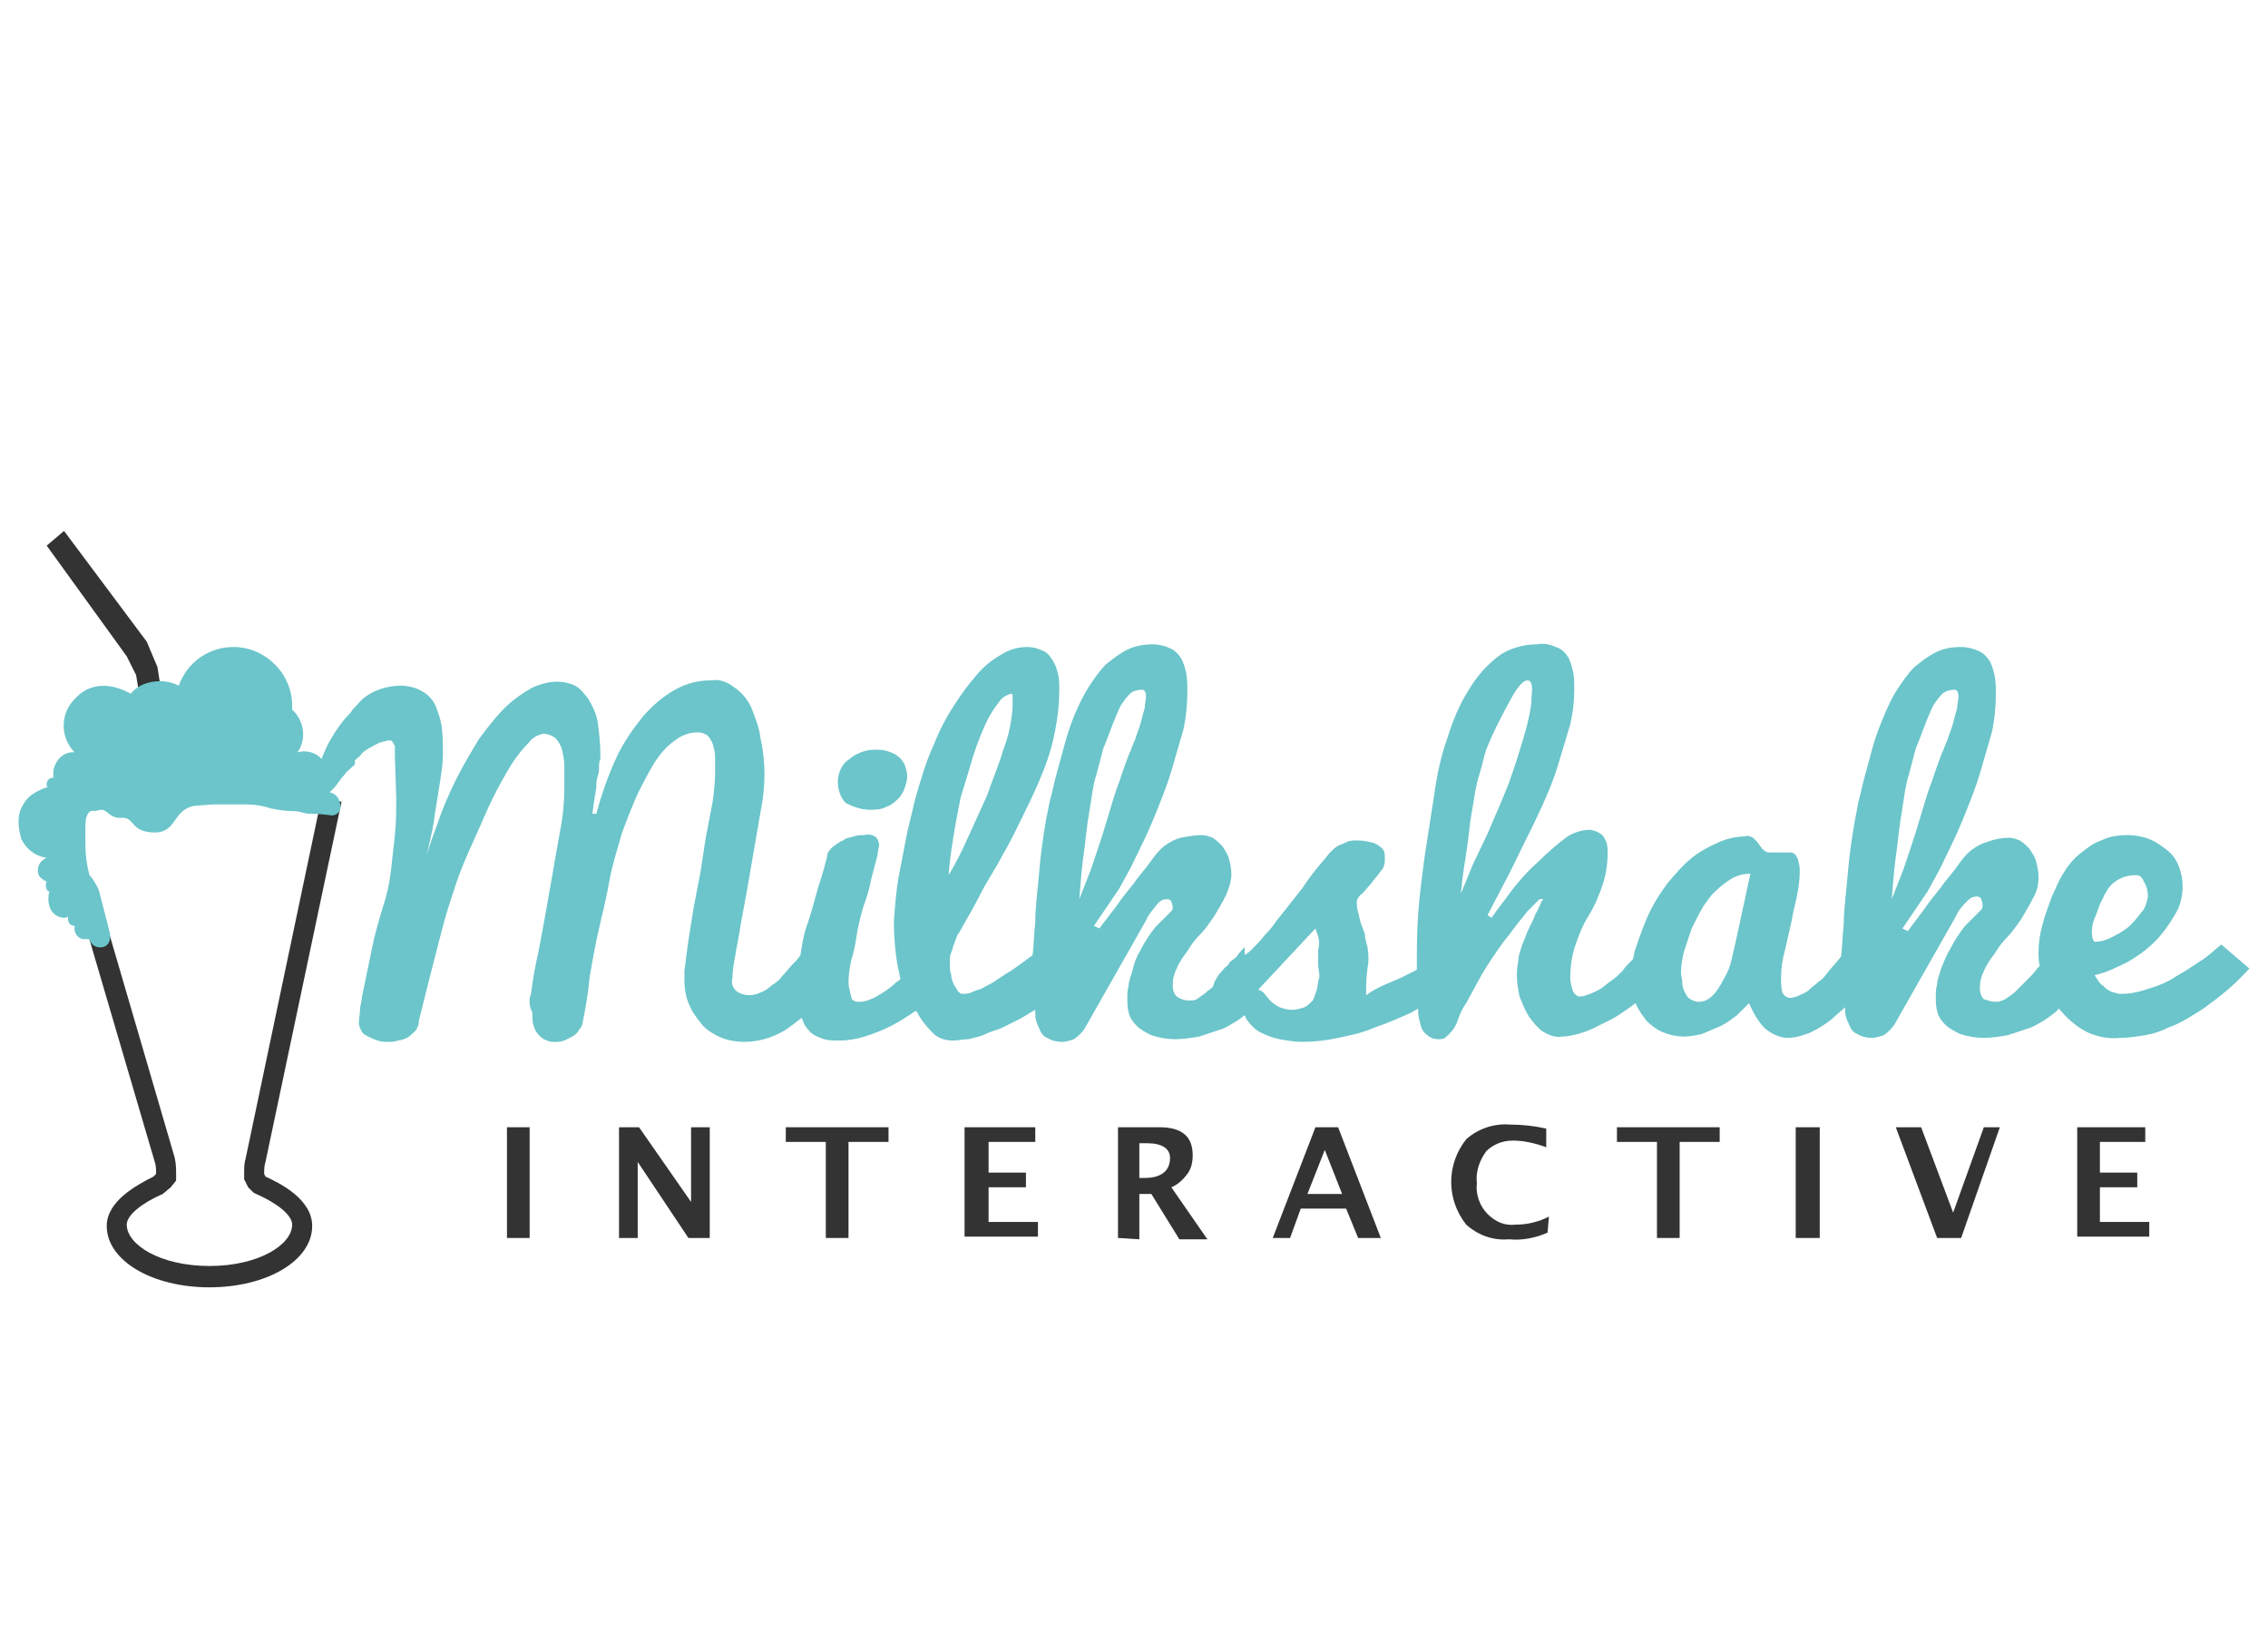
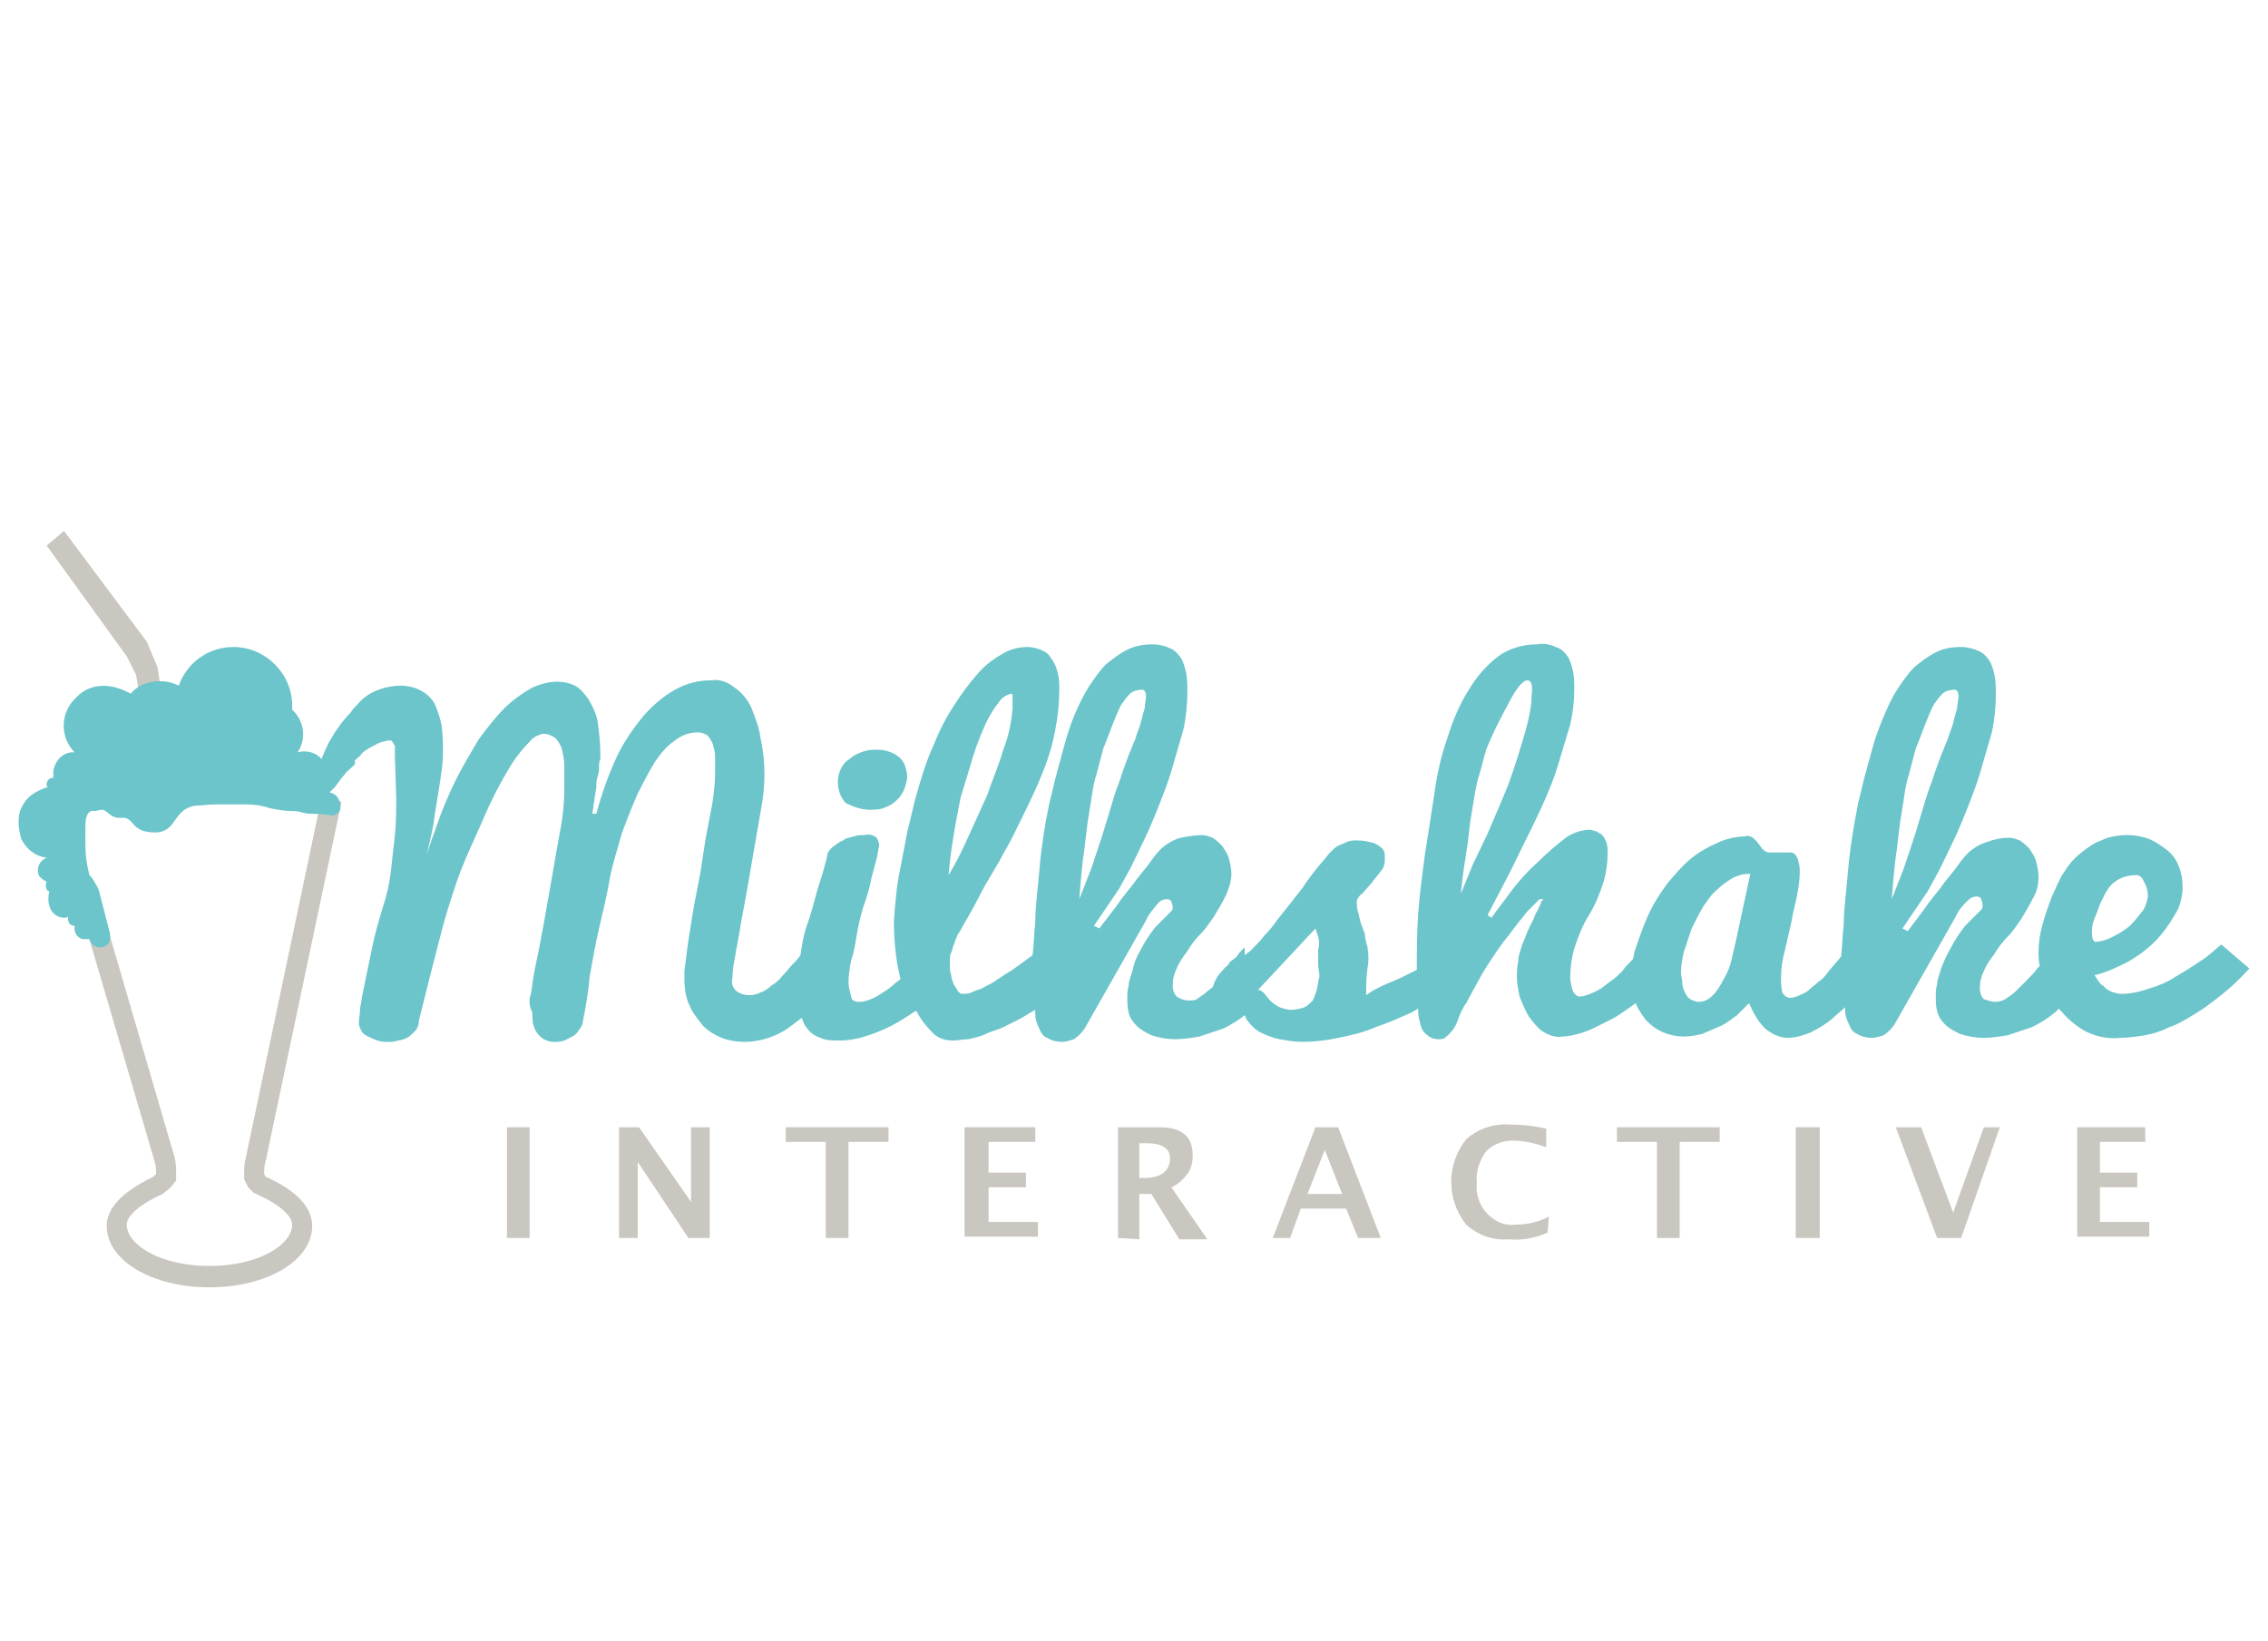
<svg xmlns="http://www.w3.org/2000/svg" version="1.1" id="Layer_1" x="0px" y="0px" viewBox="0 -20 170 123" style="enable-background:0 -20 170 123;" xml:space="preserve">
  <style type="text/css">
- 	.st0{fill:#333;}
+ 	.st0{fill:#cac7c1;}
	.st1{fill:#6BC5CA;}
</style>
  <g>
    <polygon class="st0" points="38,72.8 38,64.5 39.7,64.5 39.7,72.8 38,72.8  " />
    <polygon class="st0" points="46.4,72.8 46.4,64.5 47.9,64.5 51.8,70.1 51.8,64.5 53.2,64.5 53.2,72.8 51.6,72.8 47.8,67.1   47.8,72.8 46.4,72.8  " />
    <polygon class="st0" points="61.9,72.8 61.9,65.6 58.9,65.6 58.9,64.5 66.6,64.5 66.6,65.6 63.6,65.6 63.6,72.8 61.9,72.8  " />
    <polygon class="st0" points="72.3,72.8 72.3,64.5 77.6,64.5 77.6,65.6 74.1,65.6 74.1,67.9 76.9,67.9 76.9,69 74.1,69 74.1,71.6   77.8,71.6 77.8,72.7 72.3,72.7  " />
    <g>
      <path class="st0" d="M85.4,68.3h0.4c1.2,0,1.9-0.5,1.9-1.5c0-0.7-0.6-1.1-1.7-1.1h-0.6V68.3z M83.8,72.8v-8.3h3.1    c1.7,0,2.5,0.7,2.5,2.1c0,0.5-0.1,1-0.4,1.4c-0.3,0.4-0.7,0.8-1.2,1l2.7,3.9h-2.1l-2.1-3.4h-0.9v3.4L83.8,72.8L83.8,72.8z" />
    </g>
    <path class="st0" d="M98,69.5h2.6l-1.3-3.3L98,69.5z M95.4,72.8l3.2-8.3h1.7l3.2,8.3h-1.7l-0.9-2.2h-3.4l-0.8,2.2H95.4z" />
    <g>
      <path class="st0" d="M116,72.4c-0.9,0.4-1.9,0.6-2.9,0.5c-1.2,0.1-2.3-0.3-3.2-1.1c-1.5-1.9-1.5-4.5,0-6.4    c0.9-0.8,2.1-1.2,3.3-1.1c0.9,0,1.8,0.1,2.7,0.3V66c-0.8-0.3-1.7-0.5-2.5-0.5c-0.8,0-1.5,0.3-2,0.8c-0.5,0.7-0.8,1.5-0.7,2.4    c-0.1,0.8,0.2,1.7,0.8,2.3c0.6,0.6,1.3,0.9,2.1,0.8c0.9,0,1.7-0.2,2.5-0.6L116,72.4L116,72.4z" />
    </g>
    <polygon class="st0" points="124.2,72.8 124.2,65.6 121.2,65.6 121.2,64.5 128.9,64.5 128.9,65.6 125.9,65.6 125.9,72.8   124.2,72.8  " />
    <polygon class="st0" points="134.6,72.8 134.6,64.5 136.4,64.5 136.4,72.8 134.6,72.8  " />
    <polygon class="st0" points="145.2,72.8 142.1,64.5 144,64.5 146.4,70.9 148.7,64.5 149.9,64.5 147,72.8 145.2,72.8  " />
    <polygon class="st0" points="155.7,72.8 155.7,64.5 160.8,64.5 160.8,65.6 157.4,65.6 157.4,67.9 160.2,67.9 160.2,69 157.4,69   157.4,71.6 161.1,71.6 161.1,72.7 155.7,72.7  " />
    <g>
      <polygon class="st0" points="4.8,19.8 11,28.1 11.8,30 13,37.6 11.4,37.8 10.2,30.6 9.5,29.2 3.5,20.9   " />
      <g>
        <path class="st1" d="M65.2,40.7c0.4,0,0.8,0,1.2-0.2c0.3-0.1,0.6-0.3,0.9-0.6c0.2-0.2,0.4-0.5,0.5-0.8c0.1-0.3,0.2-0.6,0.2-0.9     c0-0.3-0.1-0.6-0.2-0.9c-0.1-0.2-0.3-0.5-0.5-0.6c-0.2-0.2-0.5-0.3-0.8-0.4c-0.3-0.1-0.6-0.1-0.9-0.1c-0.5,0-0.9,0.1-1.3,0.3     c-0.3,0.1-0.6,0.4-0.9,0.6c-0.4,0.4-0.6,1-0.6,1.5c0,0.6,0.2,1.2,0.6,1.6C64,40.5,64.6,40.7,65.2,40.7" />
        <path class="st0" d="M15.7,76.5c-4.3,0-7.7-2-7.7-4.6c0-1.8,2.1-3,3.5-3.7l0.2-0.2c0-0.3,0-0.6-0.1-0.9L5.7,47l1.5-0.4l5.9,20.2     c0.1,0.5,0.1,0.8,0.1,1.2v0.5L12.8,69l-0.6,0.5c-1.6,0.7-2.7,1.6-2.7,2.3c0,1.5,2.5,3.1,6.2,3.1s6.2-1.6,6.2-3.1     c0-0.7-1.1-1.6-2.7-2.3L19,69.4L18.6,69l-0.3-0.6V68c0-0.4,0-0.8,0.1-1.1l5.7-27.1l1.5,0.3l-5.7,27c-0.1,0.3-0.1,0.6-0.1,0.9     l0.1,0.2c1.1,0.5,3.5,1.7,3.5,3.7C23.4,74.5,20,76.5,15.7,76.5z" />
        <path class="st1" d="M166.5,50.8c-0.5,0.4-1,0.9-1.5,1.2c-0.6,0.4-1.2,0.8-1.9,1.2c-0.6,0.4-1.3,0.7-2,0.9     c-0.6,0.2-1.3,0.4-2,0.4c-0.2,0-0.4,0-0.6-0.1c-0.2,0-0.3-0.1-0.5-0.2c-0.2-0.1-0.3-0.3-0.5-0.4c-0.2-0.2-0.3-0.4-0.5-0.7     c0.9-0.2,1.7-0.6,2.5-1c0.7-0.4,1.4-0.9,2-1.5c0.6-0.6,1.1-1.3,1.5-2c0.4-0.6,0.6-1.4,0.6-2.1c0-0.6-0.1-1.1-0.3-1.6     c-0.2-0.5-0.5-0.9-0.9-1.2c-0.4-0.3-0.8-0.6-1.3-0.8c-0.5-0.2-1.1-0.3-1.6-0.3c-0.7,0-1.4,0.1-2,0.4c-0.6,0.2-1.1,0.6-1.6,1     c-0.5,0.4-0.9,0.9-1.2,1.4c-0.4,0.6-0.6,1.2-0.9,1.8c-0.2,0.6-0.5,1.3-0.7,2.1c-0.2,0.7-0.3,1.4-0.3,2.1c0,0.3,0,0.7,0.1,1     l-0.2,0.2c-0.2,0.3-0.5,0.6-0.8,0.9c-0.3,0.3-0.5,0.5-0.8,0.8c-0.2,0.2-0.5,0.4-0.8,0.6c-0.2,0.1-0.4,0.2-0.7,0.2     c-0.3,0-0.6-0.1-0.9-0.2c-0.2-0.2-0.3-0.5-0.3-0.8c0-0.5,0.1-0.9,0.3-1.3c0.2-0.5,0.5-0.9,0.8-1.3c0.3-0.5,0.6-0.9,1-1.3     c0.4-0.4,0.7-0.9,1-1.3c0.3-0.5,0.6-1,0.9-1.6c0.3-0.5,0.4-1,0.4-1.6c0-0.4-0.1-0.8-0.2-1.2c-0.1-0.3-0.3-0.6-0.5-0.9     c-0.2-0.2-0.4-0.4-0.7-0.6c-0.3-0.1-0.5-0.2-0.8-0.2c-0.5,0-1.1,0.1-1.6,0.3c-0.4,0.1-0.8,0.3-1.2,0.6c-0.4,0.3-0.7,0.7-1,1.1     c-0.4,0.6-0.9,1.1-1.3,1.7c-0.4,0.5-0.9,1.1-1.3,1.7l-1.2,1.6l-0.4-0.2l1.9-2.8l0.6-1.1c0.3-0.5,0.6-1.2,1-2     c0.4-0.8,0.8-1.7,1.2-2.7c0.4-1,0.8-2,1.1-3c0.3-1,0.6-2.1,0.9-3.1c0.2-0.9,0.3-1.9,0.3-2.9c0-0.5,0-0.9-0.1-1.4     c-0.1-0.4-0.2-0.8-0.4-1.1c-0.2-0.3-0.5-0.6-0.8-0.7c-0.4-0.2-0.9-0.3-1.3-0.3c-0.7,0-1.3,0.1-1.9,0.4c-0.6,0.3-1.1,0.7-1.6,1.1     c-0.5,0.5-0.9,1.1-1.3,1.7c-0.4,0.6-0.7,1.3-1,2c-0.3,0.7-0.6,1.5-0.8,2.2l-0.6,2.2c-0.2,0.7-0.3,1.3-0.5,2l-0.3,1.6     c-0.2,1.2-0.4,2.5-0.5,3.8c-0.1,1.3-0.3,2.6-0.3,3.8c-0.1,0.8-0.1,1.6-0.2,2.4c-0.3,0.4-0.7,0.8-1,1.2c-0.3,0.4-0.4,0.5-0.7,0.7     c-0.2,0.2-0.5,0.4-0.7,0.6c-0.2,0.2-0.5,0.3-0.7,0.4c-0.2,0.1-0.5,0.2-0.7,0.2c-0.3,0-0.5-0.2-0.6-0.4c-0.1-0.4-0.1-0.7-0.1-1.1     c0-0.7,0.1-1.4,0.3-2.1l0.5-2.2c0.1-0.7,0.3-1.3,0.4-1.9c0.1-0.5,0.2-1.1,0.2-1.7c0-0.3,0-0.5-0.1-0.8c0-0.2-0.1-0.3-0.2-0.5     c-0.1-0.1-0.2-0.2-0.4-0.2c-0.1,0-0.3,0-0.4,0h-0.7h-0.4c-0.1,0-0.3,0-0.4-0.1c-0.1-0.1-0.2-0.1-0.3-0.3l-0.3-0.4     c-0.1-0.1-0.2-0.2-0.3-0.3c-0.2-0.1-0.4-0.2-0.6-0.1c-0.7,0-1.5,0.2-2.1,0.5c-0.7,0.3-1.4,0.7-2,1.2c-0.6,0.5-1.2,1.2-1.7,1.8     c-0.6,0.8-1.1,1.6-1.5,2.5c-0.4,0.9-0.7,1.8-1,2.7c0,0.2-0.1,0.4-0.1,0.5c-0.3,0.3-0.6,0.6-0.8,0.9c-0.3,0.3-0.5,0.5-0.8,0.7     c-0.3,0.2-0.5,0.4-0.8,0.6c-0.3,0.2-0.6,0.3-0.8,0.4c-0.3,0.1-0.5,0.2-0.8,0.2c-0.2,0-0.4-0.2-0.5-0.4c-0.1-0.3-0.2-0.7-0.2-1     c0-0.8,0.1-1.5,0.3-2.2c0.3-0.9,0.6-1.7,1.1-2.5c0.5-0.8,0.8-1.6,1.1-2.5c0.2-0.7,0.3-1.4,0.3-2.1c0-0.3,0-0.6-0.1-0.9     c-0.1-0.2-0.2-0.4-0.3-0.5c-0.1-0.1-0.3-0.2-0.5-0.3c-0.1,0-0.3-0.1-0.4-0.1c-0.6,0-1.2,0.2-1.7,0.5c-0.8,0.6-1.5,1.2-2.2,1.9     c-0.8,0.7-1.5,1.5-2.1,2.3c-0.5,0.7-1,1.3-1.4,1.9l-0.3-0.2l1.2-2.3c0.5-0.9,0.9-1.8,1.4-2.8c0.5-1,1-2,1.5-3.1     c0.5-1.1,0.9-2.1,1.2-3.1c0.3-1,0.6-2,0.9-3c0.2-0.9,0.3-1.7,0.3-2.6c0-0.5,0-1-0.1-1.4c-0.1-0.4-0.2-0.8-0.4-1.1     c-0.2-0.3-0.5-0.6-0.9-0.7c-0.4-0.2-0.9-0.3-1.4-0.2c-1,0-2.1,0.3-2.9,0.9c-0.9,0.7-1.6,1.5-2.2,2.5c-0.7,1.1-1.2,2.3-1.6,3.6     c-0.5,1.4-0.8,2.8-1,4.3l-0.7,4.5c-0.2,1.5-0.4,3-0.5,4.4c-0.1,1.4-0.1,2.7-0.1,3.9v0.3c-0.4,0.2-0.8,0.4-1.2,0.6l-1.4,0.6     c-0.4,0.2-0.8,0.4-1.2,0.7c0-0.7,0-1.3,0.1-2c0.1-0.5,0.1-1,0-1.6c-0.1-0.4-0.2-0.7-0.2-1l-0.3-0.8c-0.1-0.3-0.1-0.5-0.2-0.8     c-0.1-0.3-0.1-0.6-0.1-0.9c0.1-0.2,0.2-0.4,0.4-0.5l0.7-0.8c0.2-0.3,0.5-0.6,0.7-0.9c0.2-0.2,0.3-0.5,0.3-0.8c0-0.1,0-0.3,0-0.4     c0-0.2-0.1-0.4-0.2-0.5c-0.2-0.2-0.4-0.3-0.6-0.4c-0.4-0.1-0.8-0.2-1.2-0.2c-0.3,0-0.6,0-0.8,0.1c-0.2,0.1-0.5,0.2-0.7,0.3     c-0.2,0.1-0.4,0.3-0.6,0.5c-0.2,0.2-0.3,0.4-0.5,0.6c-0.7,0.8-1.2,1.5-1.6,2.1l-1.1,1.4l-0.8,1c-0.2,0.3-0.5,0.7-0.9,1.1     c-0.3,0.4-0.7,0.8-1.1,1.2l-0.4,0.3V51c-0.2,0.2-0.4,0.4-0.6,0.7l-0.1,0.1l-0.4,0.3L92,52.4c-0.2,0.1-0.3,0.3-0.5,0.5     c-0.2,0.2-0.3,0.4-0.4,0.6c-0.1,0.1-0.1,0.3-0.2,0.5l-0.4,0.3c-0.2,0.2-0.5,0.4-0.8,0.6C89.6,55,89.3,55,89.1,55     c-0.3,0-0.6-0.1-0.9-0.3c-0.2-0.2-0.3-0.5-0.3-0.8c0-0.5,0.1-0.9,0.3-1.3c0.2-0.5,0.5-0.9,0.8-1.3c0.3-0.5,0.6-0.9,1-1.3     c0.4-0.4,0.7-0.9,1-1.3c0.3-0.5,0.6-1,0.9-1.6c0.2-0.5,0.4-1,0.4-1.6c0-0.4-0.1-0.8-0.2-1.2c-0.1-0.3-0.3-0.6-0.5-0.9     c-0.2-0.2-0.4-0.4-0.7-0.6c-0.3-0.1-0.5-0.2-0.8-0.2c-0.5,0-1.1,0.1-1.6,0.2c-0.4,0.1-0.8,0.3-1.2,0.6c-0.4,0.3-0.7,0.7-1,1.1     c-0.4,0.6-0.9,1.1-1.3,1.7c-0.4,0.5-0.9,1.1-1.3,1.7l-1.3,1.7l-0.4-0.2l1.9-2.8l0.6-1.1c0.3-0.5,0.6-1.2,1-2     c0.4-0.8,0.8-1.7,1.2-2.7c0.4-1,0.8-2,1.1-3c0.3-1,0.6-2.1,0.9-3.1c0.2-0.9,0.3-1.9,0.3-2.9c0-0.5,0-0.9-0.1-1.4     c-0.1-0.4-0.2-0.8-0.4-1.1c-0.2-0.3-0.5-0.6-0.8-0.7c-0.4-0.2-0.9-0.3-1.3-0.3c-0.6,0-1.3,0.1-1.9,0.4c-0.6,0.3-1.1,0.7-1.6,1.1     c-0.5,0.5-0.9,1.1-1.3,1.7c-0.8,1.3-1.4,2.8-1.8,4.3l-0.6,2.2c-0.2,0.7-0.3,1.3-0.5,2l-0.3,1.5c-0.2,1.2-0.4,2.5-0.5,3.8     c-0.1,1.3-0.3,2.6-0.3,3.8c-0.1,0.9-0.1,1.7-0.2,2.5c-0.7,0.5-1.3,1-2,1.4l-0.9,0.6c-0.3,0.2-0.6,0.3-0.9,0.5     c-0.3,0.1-0.6,0.2-0.8,0.3c-0.2,0.1-0.5,0.1-0.7,0.1c-0.1,0-0.2-0.1-0.3-0.2c-0.1-0.2-0.2-0.3-0.3-0.5c-0.1-0.2-0.2-0.5-0.2-0.7     c-0.1-0.3-0.1-0.5-0.1-0.8V52c0-0.2,0-0.4,0.1-0.6c0.1-0.2,0.1-0.4,0.2-0.6c0.1-0.2,0.1-0.4,0.2-0.5c0-0.1,0.1-0.3,0.2-0.4     c0.5-0.9,1.1-1.9,1.6-2.9s1.2-2,1.7-3c0.6-1,1.1-2.1,1.6-3.1c0.5-1,1-2.1,1.4-3.1c0.4-1,0.7-2,0.9-3.1c0.2-1,0.3-2,0.3-3     c0-0.4,0-0.8-0.1-1.2c-0.1-0.4-0.2-0.7-0.4-1c-0.2-0.3-0.4-0.6-0.7-0.7c-0.4-0.2-0.8-0.3-1.2-0.3c-0.7,0-1.4,0.2-2,0.6     c-0.7,0.4-1.3,0.9-1.8,1.5c-0.6,0.7-1.2,1.5-1.7,2.3c-0.6,0.9-1.1,1.9-1.5,2.9c-0.6,1.3-1,2.7-1.4,4.1L68,42.4L67.5,45     c-0.3,1.4-0.4,2.7-0.5,4.1c0,1.1,0.1,2.3,0.3,3.4c0.1,0.3,0.1,0.6,0.2,0.9l-0.4,0.3c-0.4,0.4-0.9,0.7-1.4,1     c-0.4,0.2-0.8,0.4-1.3,0.4c-0.3,0-0.6-0.1-0.6-0.4c-0.1-0.4-0.2-0.7-0.2-1.1c0-0.5,0.1-1.1,0.2-1.6c0.2-0.6,0.3-1.2,0.4-1.8     c0.1-0.7,0.3-1.5,0.5-2.2c0.3-0.8,0.5-1.5,0.6-2.1l0.4-1.5c0.1-0.3,0.1-0.7,0.2-1c0-0.2-0.1-0.5-0.2-0.6     c-0.2-0.2-0.6-0.3-0.9-0.2c-0.3,0-0.5,0-0.8,0.1c-0.3,0.1-0.6,0.1-0.8,0.3c-0.3,0.1-0.5,0.3-0.8,0.5c-0.2,0.2-0.4,0.4-0.4,0.7     c-0.1,0.4-0.3,1.2-0.7,2.4c-0.4,1.5-0.7,2.5-0.9,3c-0.2,0.7-0.3,1.3-0.4,2c-0.2,0.3-0.4,0.5-0.6,0.7c-0.2,0.2-0.5,0.6-0.8,0.9     c-0.2,0.3-0.5,0.5-0.8,0.7c-0.2,0.2-0.5,0.4-0.8,0.5c-0.2,0.1-0.5,0.2-0.8,0.2c-0.4,0-0.7-0.1-1-0.3c-0.3-0.3-0.4-0.6-0.3-1     c0-0.5,0.1-1.1,0.2-1.6c0.1-0.7,0.3-1.5,0.4-2.3l0.5-2.7l0.5-2.9l0.5-2.9c0.2-1,0.3-1.9,0.3-2.9c0-0.9-0.1-1.8-0.3-2.7     c-0.1-0.8-0.4-1.5-0.7-2.3c-0.3-0.6-0.7-1.1-1.3-1.5c-0.5-0.4-1.1-0.6-1.7-0.5c-0.9,0-1.8,0.2-2.7,0.7c-0.9,0.5-1.7,1.2-2.4,2     c-0.8,1-1.5,2-2,3.1c-0.6,1.3-1.1,2.7-1.5,4.2h-0.3c0.1-0.7,0.2-1.4,0.3-2c0-0.3,0-0.5,0.1-0.8c0.1-0.3,0.1-0.5,0.1-0.7     c0-0.2,0-0.4,0.1-0.6c0-0.2,0-0.3,0-0.4c0-0.8-0.1-1.6-0.2-2.4c-0.1-0.6-0.4-1.2-0.7-1.7c-0.3-0.4-0.6-0.8-1-1     c-0.4-0.2-0.9-0.3-1.3-0.3c-0.7,0-1.4,0.2-2,0.5c-0.7,0.4-1.4,0.9-2,1.5c-0.7,0.7-1.3,1.5-1.9,2.3c-0.6,1-1.2,2-1.7,3     c-0.6,1.2-1.1,2.4-1.5,3.6c-0.5,1.3-0.9,2.6-1.2,4c0.2-0.7,0.4-1.5,0.6-2.4c0.2-0.9,0.4-1.7,0.5-2.6l0.4-2.5     c0.1-0.7,0.2-1.3,0.2-2c0-0.7,0-1.4-0.1-2.1c-0.1-0.6-0.3-1.1-0.5-1.6c-0.2-0.4-0.6-0.8-1-1c-0.5-0.3-1.1-0.4-1.6-0.4     c-0.5,0-1.1,0.1-1.6,0.3c-0.6,0.2-1.2,0.6-1.6,1.1c-0.2,0.2-0.4,0.4-0.5,0.6c-0.6,0.6-1.1,1.3-1.5,2c-0.3,0.5-0.5,1-0.7,1.5     c-0.4-0.5-1.2-0.7-1.8-0.5c0.7-1,0.5-2.4-0.4-3.2c0-0.1,0-0.2,0-0.3c0-2.4-2-4.4-4.4-4.4c-1.9,0-3.5,1.2-4.1,2.9     c-0.6-0.3-1.2-0.4-1.9-0.3c-0.7,0.1-1.3,0.4-1.7,0.9c-0.2-0.1-2.5-1.5-4.2,0.4c-1.1,1.1-1.1,2.9,0,4c-0.8-0.1-1.5,0.6-1.6,1.4     c0,0.2,0,0.3,0,0.5c-0.3,0-0.5,0.2-0.5,0.5c0,0.1,0,0.2,0.1,0.2c-0.4,0.1-0.8,0.3-1.1,0.5c-0.5,0.3-0.8,0.8-1,1.3     c-0.2,0.7-0.1,1.4,0.1,2.1c0.4,0.8,1.1,1.3,1.9,1.4C3,44.5,2.7,45,2.9,45.6C3,45.8,3.3,46,3.5,46.1c-0.1,0.2-0.1,0.5,0.1,0.7     c0,0,0,0,0.1,0c-0.1,0.4-0.1,0.8,0,1.1c0.1,0.5,0.6,0.9,1.1,0.9c0.1,0,0.2,0,0.3-0.1c0,0.1,0,0.1,0,0.2c0,0.3,0.2,0.5,0.5,0.5h0     c-0.1,0.5,0.2,0.9,0.6,1c0.2,0,0.4,0,0.5,0c0.1,0.4,0.5,0.7,1,0.6c0,0,0,0,0,0c0.8-0.2,0.5-1.2,0.5-1.2l-0.8-3.1     c-0.2-0.4-0.4-0.8-0.7-1.1c-0.2-0.8-0.3-1.5-0.3-2.3v-1c0-0.5,0-0.9,0.1-1.1c0.1-0.3,0.3-0.5,0.6-0.4l0.5-0.1     c0.5,0,0.6,0.7,1.6,0.6c0.9,0,0.6,1.1,2.4,1.1c1.7,0,1.3-1.7,3-2c0.2,0,1.2-0.1,1.5-0.1h2.4c0.6,0,1.2,0.1,1.8,0.3     c0.5,0.1,1.1,0.2,1.6,0.2c0.7,0,0.8,0.2,1.4,0.2c0.6,0,1.4,0.1,1.4,0.1c0.3,0.1,0.7-0.1,0.8-0.4c0.1-0.6-0.2-1.2-0.8-1.3     c0.1-0.1,0.2-0.2,0.3-0.3c0.3-0.3,0.5-0.7,0.8-1c0.2-0.3,0.5-0.5,0.8-0.8V37c0.2-0.2,0.4-0.3,0.5-0.5c0.3-0.3,0.7-0.5,1.1-0.7     c0.3-0.2,0.6-0.2,0.9-0.3c0.1,0,0.3,0,0.3,0.1c0.1,0.1,0.1,0.2,0.2,0.3c0,0.1,0,0.3,0,0.4v0.4l0.1,3.1c0,0.9,0,1.9-0.1,2.8     l-0.3,2.7c-0.1,0.9-0.3,1.8-0.6,2.7c-0.3,1-0.6,2-0.8,3l-0.7,3.4c-0.1,0.4-0.1,0.7-0.2,1.1c0,0.4-0.1,0.8-0.1,1.2     c0,0.2,0.1,0.4,0.2,0.6c0.1,0.2,0.3,0.3,0.5,0.4c0.2,0.1,0.4,0.2,0.7,0.3c0.3,0.1,0.5,0.1,0.8,0.1c0.2,0,0.5,0,0.7-0.1     c0.2,0,0.5-0.1,0.7-0.2c0.2-0.1,0.4-0.3,0.6-0.5c0.2-0.2,0.3-0.5,0.3-0.8l0.8-3.2l0.9-3.5c0.3-1.2,0.7-2.4,1.1-3.6     c0.4-1.2,0.9-2.3,1.4-3.4c0.5-1.1,0.9-2.1,1.4-3.1c0.4-0.8,0.9-1.7,1.4-2.5c0.4-0.6,0.8-1.1,1.3-1.6c0.2-0.3,0.6-0.5,1-0.6     c0.3,0,0.6,0.1,0.9,0.3c0.2,0.2,0.4,0.5,0.5,0.8c0.1,0.4,0.2,0.9,0.2,1.3v1.7c0,1-0.1,2.1-0.3,3.1c-0.2,1.1-0.4,2.2-0.6,3.4     c-0.2,1.1-0.4,2.3-0.6,3.4c-0.2,1.1-0.4,2.2-0.6,3.1c-0.2,0.9-0.3,1.7-0.4,2.4c-0.2,0.5-0.1,1,0.1,1.4c0,0.3,0,0.7,0.1,1     c0.1,0.3,0.2,0.5,0.4,0.7c0.2,0.2,0.3,0.3,0.6,0.4c0.2,0.1,0.4,0.1,0.6,0.1c0.2,0,0.4,0,0.7-0.1c0.2-0.1,0.4-0.2,0.6-0.3     c0.2-0.1,0.4-0.3,0.5-0.5c0.2-0.2,0.3-0.5,0.3-0.7c0.2-1,0.4-2.1,0.5-3.3c0.2-1.1,0.4-2.3,0.7-3.6c0.3-1.3,0.6-2.5,0.8-3.7     c0.2-1.1,0.6-2.3,0.9-3.4c0.4-1.1,0.8-2.1,1.2-3c0.4-0.8,0.8-1.6,1.3-2.4c0.4-0.6,0.9-1.2,1.5-1.6c0.5-0.4,1.1-0.6,1.7-0.6     c0.3,0,0.5,0.1,0.7,0.2c0.2,0.2,0.3,0.4,0.4,0.6c0.1,0.3,0.2,0.7,0.2,1v1.3c0,0.7-0.1,1.5-0.2,2.2l-0.5,2.6l-0.4,2.6l-0.5,2.6     l-0.4,2.5c-0.1,0.7-0.2,1.5-0.3,2.3v0.3v0.3c0,0.7,0.1,1.4,0.4,2c0.2,0.5,0.6,1,1,1.5c0.4,0.4,0.9,0.7,1.4,0.9     c0.5,0.2,1.1,0.3,1.7,0.3c0.6,0,1.2-0.1,1.8-0.3c0.6-0.2,1.2-0.5,1.7-0.9c0.3-0.2,0.5-0.4,0.8-0.6c0.1,0.3,0.2,0.6,0.5,0.9     c0.2,0.3,0.6,0.5,0.9,0.6c0.4,0.2,0.9,0.2,1.4,0.2c0.6,0,1.3-0.1,1.9-0.3c0.7-0.2,1.4-0.5,2-0.8c0.6-0.3,1.2-0.7,1.8-1.1h0.1     c0.3,0.6,0.7,1.1,1.1,1.5c0.4,0.5,1,0.7,1.6,0.7c0.4,0,0.8-0.1,1.2-0.1c0.4-0.1,0.9-0.2,1.3-0.4c0.4-0.2,0.9-0.3,1.3-0.5l1.2-0.6     c0.4-0.2,0.8-0.5,1.2-0.7V56c0,0.4,0.1,0.7,0.3,1.1c0.1,0.3,0.3,0.6,0.6,0.7c0.3,0.2,0.7,0.3,1.1,0.3c0.3,0,0.6-0.1,0.9-0.2     c0.3-0.2,0.6-0.5,0.8-0.8l4.6-8.1c0.2-0.5,0.6-0.9,0.9-1.3c0.2-0.2,0.4-0.3,0.7-0.3c0.1,0,0.3,0.1,0.3,0.2     c0.1,0.2,0.1,0.4,0.1,0.5c0,0.1-0.1,0.2-0.1,0.2c-0.1,0.1-0.2,0.2-0.3,0.3l-0.4,0.4l-0.5,0.5c-0.4,0.5-0.8,1.1-1.1,1.7     c-0.3,0.5-0.5,1-0.6,1.5c-0.1,0.4-0.3,0.8-0.3,1.2c-0.1,0.3-0.1,0.6-0.1,0.9c0,0.4,0,0.7,0.1,1.1c0.1,0.4,0.3,0.7,0.6,1     c0.3,0.3,0.7,0.5,1.1,0.7c0.6,0.2,1.2,0.3,1.8,0.3c0.6,0,1.2-0.1,1.8-0.2c0.6-0.2,1.2-0.4,1.8-0.6c0.6-0.3,1.1-0.6,1.6-1     c0.1,0.2,0.1,0.3,0.2,0.4c0.3,0.4,0.6,0.7,1,0.9c0.4,0.2,0.9,0.4,1.4,0.5c0.6,0.1,1.1,0.2,1.7,0.2c0.9,0,1.8-0.1,2.7-0.3     c1-0.2,1.9-0.4,2.8-0.8c0.9-0.3,1.8-0.7,2.7-1.1l0.5-0.3v0.2c0,0.4,0.1,0.7,0.2,1.1c0.1,0.3,0.2,0.5,0.5,0.7     c0.2,0.2,0.5,0.3,0.8,0.3c0.2,0,0.5,0,0.6-0.2c0.2-0.1,0.3-0.3,0.5-0.5c0.2-0.3,0.3-0.5,0.4-0.8c0.1-0.3,0.3-0.8,0.6-1.2     c0.5-0.9,1-1.9,1.5-2.7c0.6-0.9,1.1-1.7,1.7-2.4c0.5-0.7,1-1.3,1.4-1.8c0.3-0.3,0.6-0.6,0.9-0.9h0.3c-0.1,0.1-0.2,0.2-0.2,0.3     c-0.1,0.2-0.2,0.5-0.4,0.8c-0.1,0.3-0.3,0.7-0.5,1.1c-0.2,0.4-0.3,0.8-0.5,1.2c-0.1,0.4-0.3,0.8-0.3,1.3     c-0.1,0.4-0.1,0.8-0.1,1.1c0,0.5,0.1,1,0.2,1.5c0.2,0.5,0.4,1,0.7,1.5c0.3,0.4,0.6,0.8,1,1.1c0.5,0.3,1,0.5,1.5,0.4     c0.4,0,0.8-0.1,1.2-0.2c0.4-0.1,0.9-0.3,1.3-0.5c0.4-0.2,0.8-0.4,1.2-0.6c0.4-0.2,0.8-0.5,1.1-0.7l0.7-0.5     c0.2,0.5,0.5,0.9,0.8,1.3c0.4,0.4,0.8,0.7,1.3,0.9c0.5,0.2,1,0.3,1.5,0.3c0.5,0,1-0.1,1.4-0.2c0.5-0.2,0.9-0.4,1.4-0.6     c0.4-0.2,0.8-0.5,1.2-0.8c0.3-0.3,0.6-0.6,0.9-0.9c0.3,0.7,0.7,1.4,1.2,1.9c0.5,0.4,1.1,0.7,1.7,0.7c0.6,0,1.2-0.2,1.7-0.4     c0.6-0.3,1.1-0.6,1.6-1c0.3-0.3,0.7-0.6,1-0.9v0.2c0,0.4,0.1,0.7,0.3,1.1c0.1,0.3,0.3,0.6,0.6,0.7c0.3,0.2,0.7,0.3,1.1,0.3     c0.3,0,0.6-0.1,0.9-0.2c0.3-0.2,0.6-0.5,0.8-0.8l4.6-8.1c0.2-0.5,0.6-0.9,0.9-1.2c0.2-0.2,0.4-0.3,0.7-0.3c0.1,0,0.3,0.1,0.3,0.2     c0.1,0.2,0.1,0.4,0.1,0.5c0,0.1,0,0.2-0.1,0.3c-0.1,0.1-0.2,0.2-0.3,0.3l-0.4,0.4l-0.5,0.5c-0.4,0.5-0.8,1.1-1.1,1.7     c-0.3,0.5-0.5,1-0.7,1.5c-0.1,0.4-0.3,0.8-0.3,1.2c-0.1,0.3-0.1,0.6-0.1,0.9c0,0.4,0,0.7,0.1,1.1c0.1,0.4,0.3,0.7,0.6,1     c0.3,0.3,0.7,0.5,1.1,0.7c0.6,0.2,1.2,0.3,1.8,0.3c0.6,0,1.2-0.1,1.8-0.2c0.6-0.2,1.2-0.4,1.8-0.6c0.6-0.3,1.1-0.6,1.6-1     c0.1-0.1,0.3-0.2,0.4-0.4l0.2,0.2c0.5,0.6,1.1,1.1,1.8,1.5c0.8,0.4,1.7,0.6,2.6,0.5c0.6,0,1.3-0.1,1.9-0.2     c0.6-0.1,1.2-0.3,1.8-0.6c0.6-0.2,1.1-0.5,1.6-0.8c0.5-0.3,1-0.6,1.5-1c1.1-0.8,2-1.6,2.9-2.6L166.5,50.8z M71.1,45.6     c0.1-1.3,0.3-2.5,0.5-3.7v0l0.4-2.1l0.7-2.3c0.3-1.1,0.7-2.2,1.2-3.3c0.3-0.6,0.6-1.1,1-1.6c0.2-0.3,0.5-0.5,0.9-0.6     c0.1,0,0.1,0.1,0.1,0.3c0,0.2,0,0.5,0,0.8c-0.1,1.1-0.3,2.1-0.7,3.1c-0.3,1.1-0.8,2.2-1.2,3.4c-0.5,1.1-1,2.2-1.5,3.3     C72.1,43.8,71.6,44.8,71.1,45.6z M80.9,47.4c0.1-1.3,0.2-2.6,0.4-3.9l0.2-1.7l0.3-1.9c0.1-0.7,0.2-1.3,0.4-1.9l0.5-1.9     c0.3-0.7,0.5-1.3,0.7-1.8c0.2-0.5,0.4-1,0.6-1.4c0.2-0.3,0.4-0.6,0.7-0.9c0.2-0.2,0.6-0.3,0.9-0.3c0.2,0,0.3,0.2,0.3,0.5     c0,0.3-0.1,0.6-0.1,0.9c-0.1,0.3-0.2,0.7-0.3,1.1c-0.1,0.4-0.3,0.8-0.4,1.2c-0.2,0.4-0.3,0.8-0.5,1.2l-0.4,1.1     c-0.1,0.3-0.2,0.6-0.3,0.9c-0.2,0.5-0.4,1.1-0.6,1.8l-0.7,2.3l-0.8,2.4L80.9,47.4z M98.7,54.2L98.7,54.2     c-0.1,0.3-0.2,0.6-0.3,0.8c-0.2,0.2-0.4,0.4-0.6,0.5c-0.3,0.1-0.7,0.2-1,0.2c-0.3,0-0.6-0.1-0.9-0.2c-0.2-0.1-0.5-0.3-0.7-0.5     l-0.5-0.6c-0.1-0.1-0.3-0.2-0.4-0.2l4.3-4.6l0.2,0.6c0.1,0.3,0.1,0.7,0,1c0,0.4,0,0.7,0,1.1c0,0.3,0.1,0.6,0.1,0.9     C98.8,53.5,98.8,53.8,98.7,54.2z M110.4,44.8l-0.9,2.2c0.1-1.2,0.3-2.4,0.5-3.7l0.2-1.7l0.3-1.8c0.1-0.6,0.2-1.2,0.4-1.8     c0.2-0.6,0.3-1.2,0.5-1.8c0.5-1.3,1.2-2.6,1.9-3.9c0.5-0.9,0.9-1.3,1.2-1.3s0.4,0.4,0.3,1.2c0,0.8-0.2,1.6-0.4,2.4     c-0.4,1.4-0.8,2.7-1.3,4.1c-0.2,0.5-0.4,1-0.7,1.7l-0.9,2.1L110.4,44.8z M130.1,50.6c-0.1,0.4-0.2,0.9-0.3,1.3     c-0.1,0.5-0.3,1-0.6,1.5c-0.2,0.4-0.5,0.9-0.8,1.2c-0.3,0.3-0.6,0.5-1.1,0.5c-0.2,0-0.4-0.1-0.6-0.2c-0.2-0.1-0.3-0.3-0.4-0.5     c-0.1-0.2-0.2-0.4-0.2-0.7c0-0.3-0.1-0.5-0.1-0.8c0-0.5,0.1-1,0.2-1.5c0.2-0.6,0.4-1.2,0.6-1.8c0.3-0.6,0.6-1.2,0.9-1.7     c0.3-0.4,0.6-0.9,1-1.2c0.3-0.3,0.7-0.6,1.2-0.9c0.4-0.2,0.8-0.3,1.3-0.3L130.1,50.6z M141.8,47.4c0.1-1.3,0.2-2.6,0.4-3.9     l0.2-1.7l0.3-1.9c0.1-0.7,0.2-1.3,0.4-1.9l0.5-1.9c0.3-0.7,0.5-1.3,0.7-1.8c0.2-0.5,0.4-1,0.6-1.4c0.2-0.3,0.4-0.6,0.7-0.9     c0.2-0.2,0.6-0.3,0.9-0.3c0.2,0,0.3,0.2,0.3,0.5c0,0.3-0.1,0.6-0.1,0.9c-0.1,0.3-0.2,0.7-0.3,1.1c-0.1,0.4-0.3,0.8-0.4,1.2     c-0.2,0.4-0.3,0.8-0.5,1.2l-0.4,1.1c-0.1,0.3-0.2,0.6-0.3,0.9c-0.2,0.5-0.4,1.1-0.6,1.8l-0.7,2.3l-0.8,2.4L141.8,47.4z      M156.8,49.8c0-0.4,0.1-0.8,0.3-1.2c0.2-0.5,0.3-0.9,0.5-1.2c0.1-0.3,0.3-0.6,0.5-0.9c0.5-0.6,1.2-0.9,2-0.9     c0.3,0,0.5,0.2,0.6,0.5c0.2,0.3,0.3,0.7,0.3,1.1c-0.1,0.5-0.2,0.9-0.5,1.2c-0.3,0.4-0.7,0.9-1.1,1.2c-0.4,0.3-0.8,0.5-1.2,0.7     c-0.4,0.2-0.8,0.3-1.2,0.3C156.8,50.4,156.8,50.1,156.8,49.8z" />
      </g>
    </g>
  </g>
</svg>
